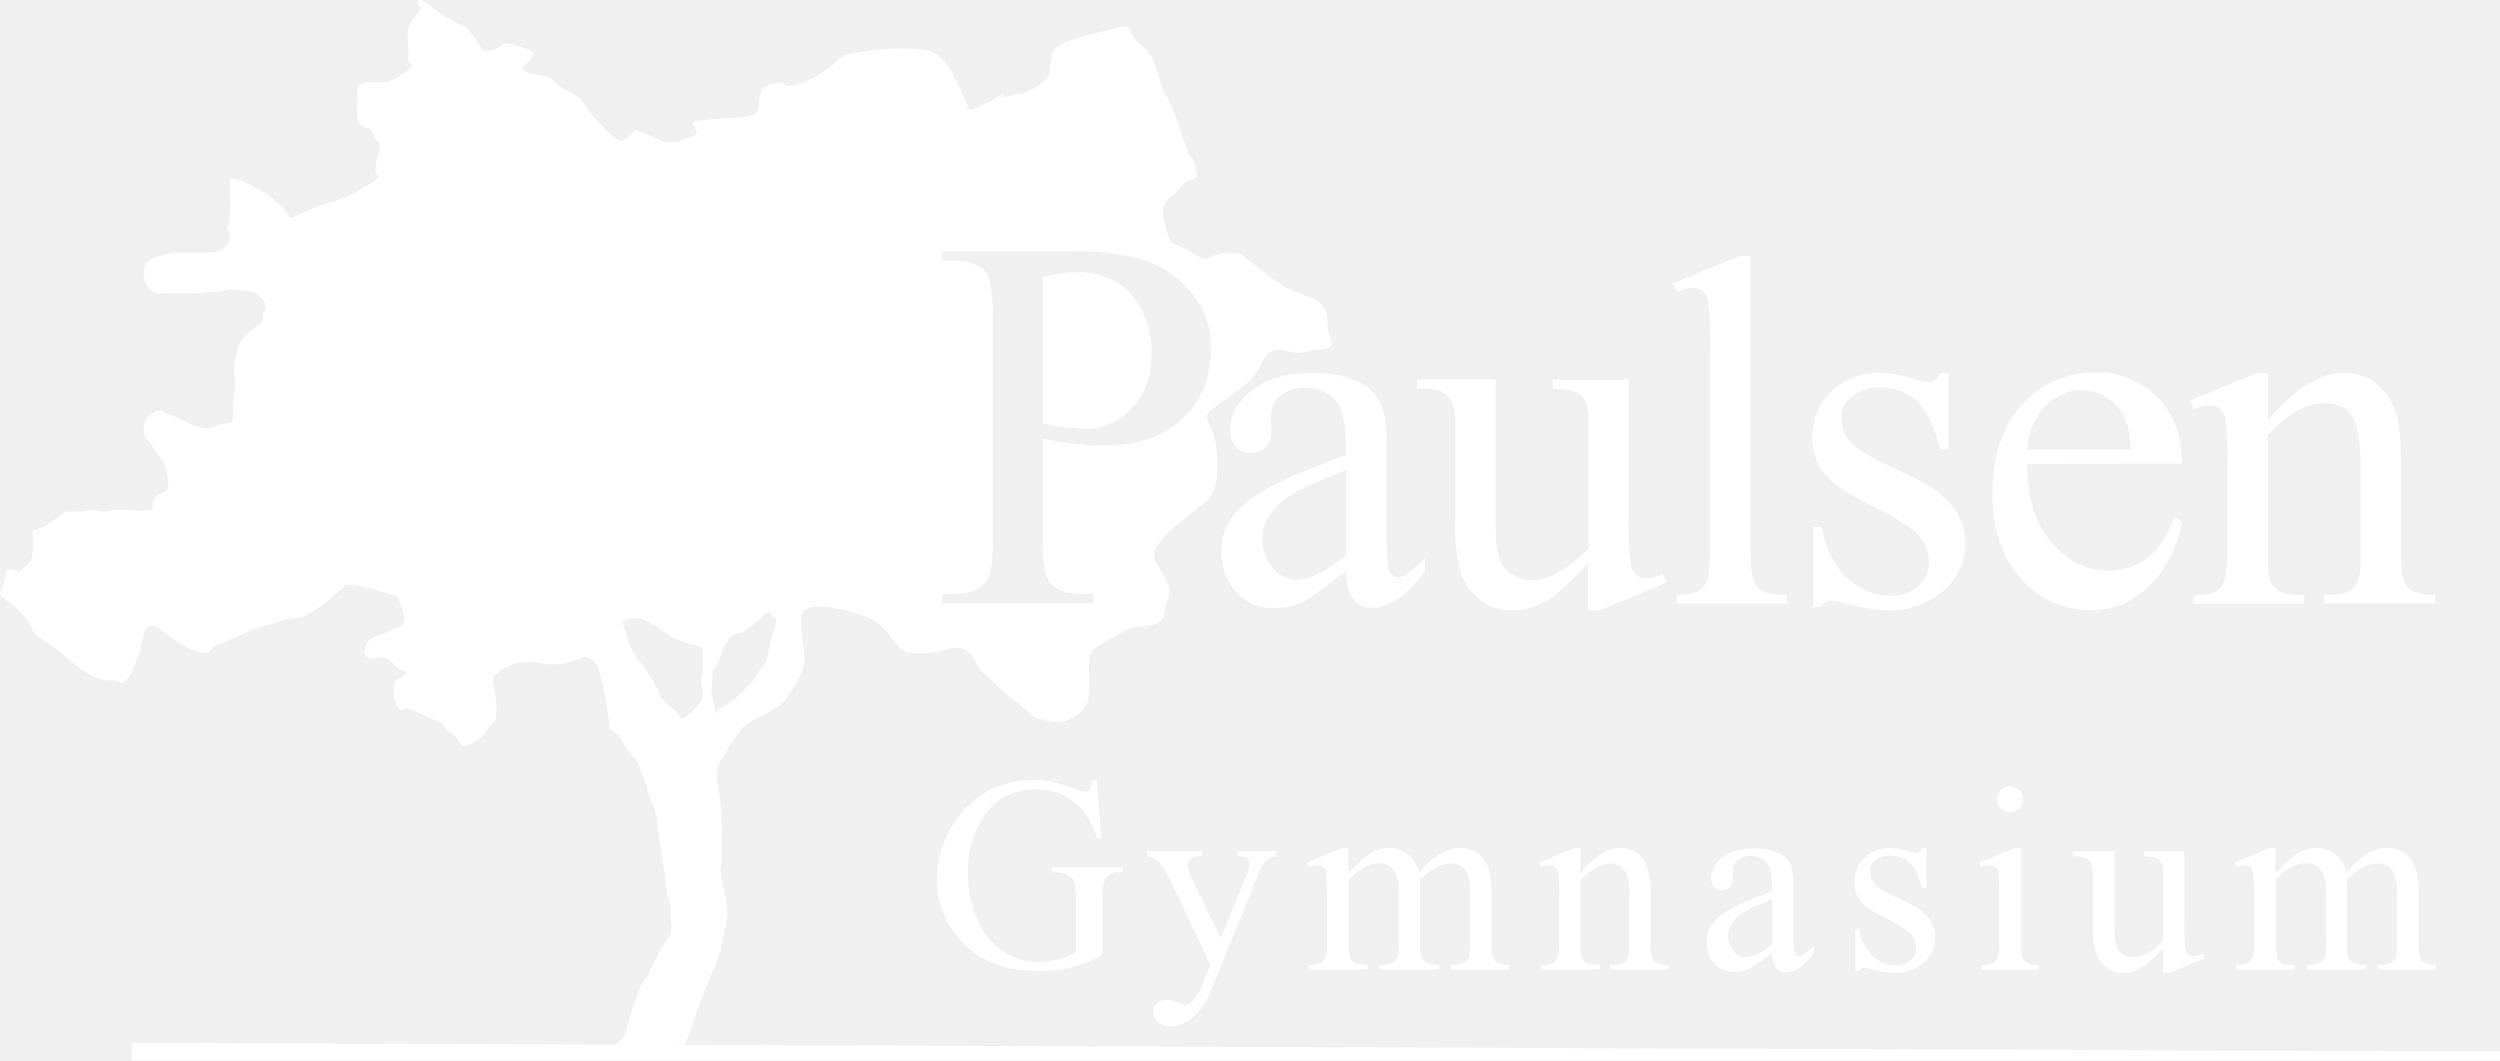
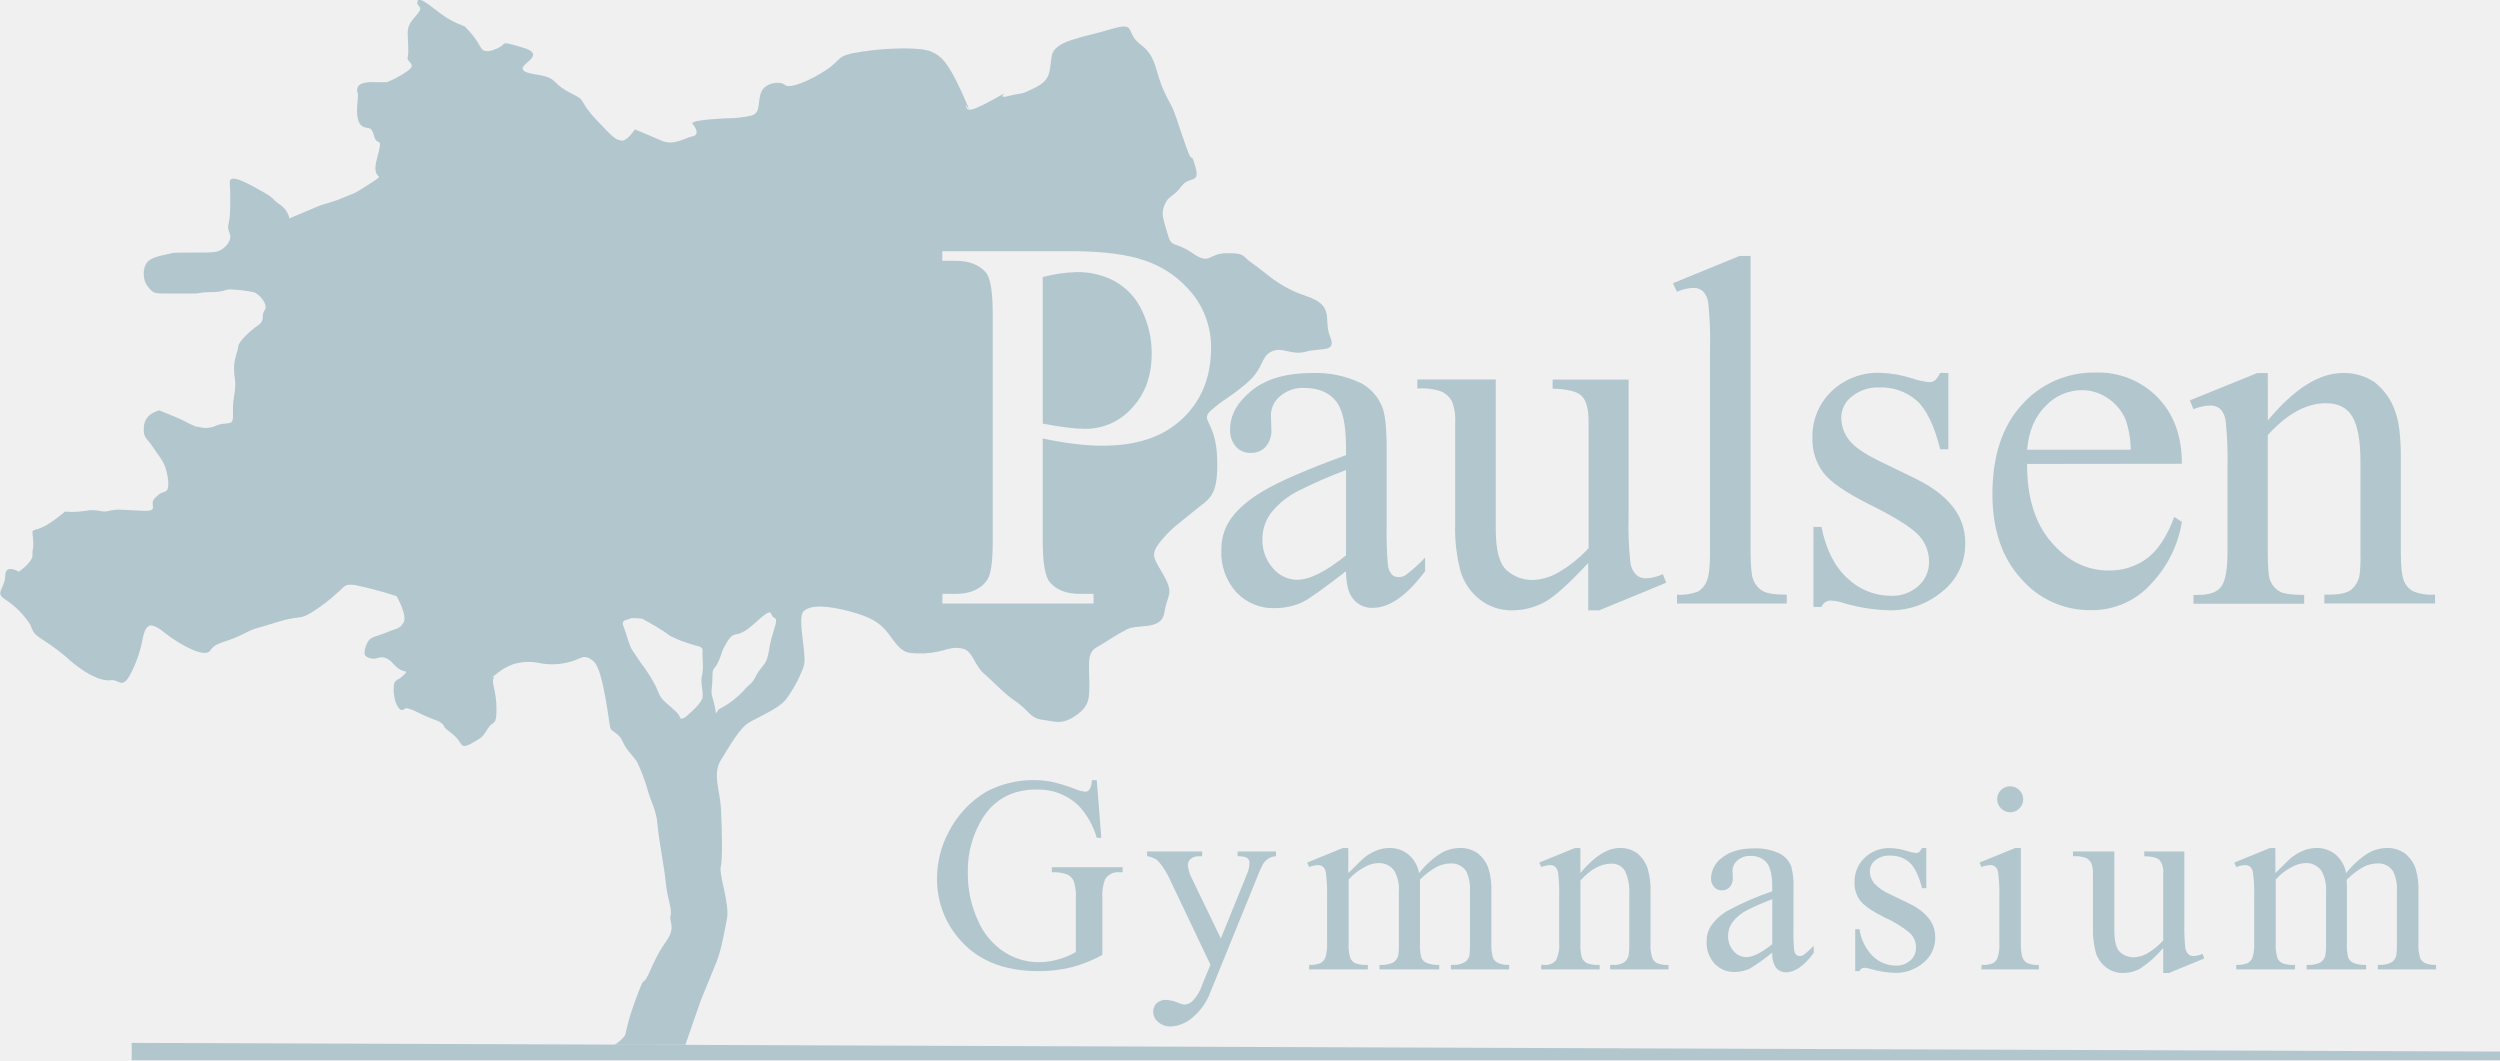
<svg xmlns="http://www.w3.org/2000/svg" id="logo" viewBox="0 0 549.37 232.98">
  <defs>
    <style>
-       .a0604fb1-99b6-42b8-b7be-cce3f34275ed{fill:#ffffff;}.a46d7782-99fe-4089-90c6-630074478960{fill:none;}</style>
+       .a0604fb1-99b6-42b8-b7be-cce3f34275ed{fill:#b2c6ce;}.a46d7782-99fe-4089-90c6-630074478960{fill:none;}</style>
  </defs>
  <path class="a0604fb1-99b6-42b8-b7be-cce3f34275ed" d="M300.26,284.13c-1.53-3.66,1.22-6.71-5.19-8.85s-8.85-5.19-11.6-7-1.52-2.44-5.8-2.44-3.66,2.75-7.63,0-4.58-.92-5.49-4.27-1.53-4.28-.61-6.41,1.83-1.53,3.66-4,4.27-.31,3-4.58,0,1.83-2.75-6.41-1.83-5.19-4-9.77-1.53-7.63-5.19-10.38-.61-5.18-6.72-3.35-12.21,2.44-12.82,5.8,0,5.19-3.66,7-2.14.91-5.8,1.83,1.83-2.14-3.66.91-5.5,2.14-5.8,1.22,2.13,3.67-.92-3.05-4.58-7.93-6.71-8.85-8.85-.91-15,0-4.27,1.53-7.94,4-8.24,4.27-9.15,3.36-4.28-.61-5.19,1.52,0,4.58-2.14,5.19a25.08,25.08,0,0,1-5.49.61s-8.24.31-7.48,1.22,1.58,2.44-.05,2.75-4.07,2.14-6.82.92-5.8-2.45-5.8-2.45-1.83,2.75-3,2.45-1.22,0-5.49-4.58-1.83-4-5.5-5.8-3.36-3.05-5.49-3.67-5.19-.61-5.19-1.83,5.19-3.05,0-4.57-3.36-.92-5.19,0-3.36,1.22-4,0A19.49,19.49,0,0,0,110.1,216a20,20,0,0,1-5.19-2.72c-2.44-1.83-4.88-4-5.19-2.75s1.53.92,0,2.75-2.14,2.44-2.14,4.27.31,4,0,5.19,2.14,1.53,0,3.05A22.58,22.58,0,0,1,93,228.28H90.56s-3.66-.31-4,1.22.3,0,0,3.05,0,4.88,1.22,5.49,1.83-.3,2.44,2.14,2.14-.61.61,4.88,2.75,2.75-1.53,5.5-3,1.83-5.8,3.05-4,1.22-6.1,2.14l-5.8,2.44a5,5,0,0,0-2.14-3.05c-1.83-1.22-.91-1.22-3.66-2.75s-7.32-4.27-7.32-2.14a64.74,64.74,0,0,1,0,7.63c-.31,2.14-.62,2.14,0,3.67s-1.23,3.66-3.06,4-8.85,0-9.76.31-4,.61-5.19,1.83-1.22,4,0,5.49,1.52,1.53,3.66,1.53h6.1c2.45,0,1.22-.3,4-.3s3.36-.61,4.28-.61a33.36,33.36,0,0,1,5.18.61c1.23.3,3.36,2.74,2.45,4s.3,2.14-1.53,3.36-4.27,3.66-4.27,4.58-.92,2.44-.92,4.88.61,2.45,0,6.11.31,5.49-.91,5.8-1.53,0-3.06.61a5.18,5.18,0,0,1-3.66.3c-1.22-.3.31.31-1.22-.3s-1.53-.92-4.58-2.14l-3-1.22s-3.05.61-3.36,3.36.61,2.61,1.83,4.51,2.14,2.81,2.75,4.34,1.22,4.88.3,5.49-.91,0-2.44,1.53,1.11,2.93-2.5,2.84-5.74-.52-7.57,0-2.44-.52-5.19,0a18.85,18.85,0,0,1-4.55.17c-.37.33-.88.74-1.55,1.26-5.5,4.28-5.8,1.53-5.5,4.28s-.16,2.44-.08,4-3,3.67-3,3.67-3-1.83-3,.91-2.44,3.67,0,5.19a18.52,18.52,0,0,1,5.49,5.5c.61,1.22.31,1.83,2.75,3.35a44.91,44.91,0,0,1,6.41,4.89c3.66,3.05,6.71,4.27,8.55,4s2.44,2.13,4.27-1.23a27.13,27.13,0,0,0,2.75-7.93c.3-1.53.91-3.36,2.44-2.75s1.52.92,3.66,2.44S53,355,54.24,353.12s3-1.53,6.72-3.36,1.83-.92,7.63-2.75,4.88-.3,8.24-2.44a38.16,38.16,0,0,0,5.49-4.27c1.53-1.22,1.22-1.84,3.67-1.53a87.49,87.49,0,0,1,9.15,2.44s2.44,4.27,1.53,5.8-1.53,1.22-3.66,2.14-3.36.91-4,1.83a4.92,4.92,0,0,0-.92,2.75c0,.91,1.22,1.22,2.14,1.22s2.14-1.22,4.27,1.22,3.67.91,2.14,2.44-2.14.61-2.14,3.05.92,4.58,1.83,4.58,0-1.22,3.67.61,4.27,1.53,5.19,2.44-.31.31,2.13,2.14,1.53,3.66,4.28,2.14,2.44-1.53,3.66-3.36,1.83-.31,1.83-4.27-1.22-5.8-.61-6.72-1.83.92.61-.92a12.13,12.13,0,0,1,3.66-2.13,11.63,11.63,0,0,1,5.5-.31,14.57,14.57,0,0,0,7.32-.3c2.14-.61,2.75-1.83,4.89,0s3.35,13.73,3.66,14.65,1.83.91,2.75,3.05,2.74,3.36,3.35,4.88a40.07,40.07,0,0,1,2.14,5.8c.61,2.45,1.83,4,2.14,7.63s1.43,8.86,1.78,12.52,1.46,5.8,1.06,7.33,1.33,2.44-1.06,5.79-3.31,6.41-4.23,7.94-.3-.92-2.44,4.88-1.83,7-2.44,7.94a8.1,8.1,0,0,1-2.14,1.83h15.57L162,430l3-7.32c1.53-3.36,2.14-7.63,2.75-10.68s-1.83-9.77-1.38-11.3.26-8.85.05-12.82-1.93-7.63,0-10.68,4.08-7,6.21-8.24,6.41-3.05,7.94-4.89a28.39,28.39,0,0,0,4-7.32c.91-2.44-1.53-10.68,0-12.21s5.49-1.22,10.07,0,6.71,2.44,8.55,4.88,2.74,4,4.88,4.28a19.43,19.43,0,0,0,6.1-.31c1.53-.3,3.36-1.22,5.5-.61s2.44,3.66,4.58,5.49,4.27,4.28,7,6.11,3.05,3.66,5.8,4,4.27,1.22,7.32-.92,3-3.66,3-7.32-.61-6.41,1.53-7.63,4.27-2.75,6.72-4,7.63.3,8.24-3.67,2.13-4,0-7.93-3.36-4.58-.92-7.63,4.58-4.39,7.63-6.93,5.19-2.84,4.89-11.39-4-8.24-1.23-10.68,3.67-2.44,7.64-5.8,3.05-5.8,5.49-7,4.27.92,7.63,0S301.79,287.8,300.26,284.13Zm-138,79.67c-.45,1.37-3.66,4-3.66,4s-1.07.76-1.22,0-1.53-1.83-3.1-3.21-1.63-2.59-2.24-3.66a33.66,33.66,0,0,0-2.44-4c-.92-1.13-1.83-2.68-2.6-3.74s-1.37-3.82-2-5.35.91-1.37,1.37-1.67,2.75,0,2.75,0,2.29,1.22,4.43,2.59,1.06.92,2.44,1.53a17.65,17.65,0,0,0,2.59,1.06c1.37.46.92.31,1.93.61s2,.31,1.87,1.38.32,3.66-.14,5.34S162.75,362.43,162.29,363.8Zm15.27-13.43c-.61,2.44-.61,4-1.23,5.19s-1.37,1.52-2.28,3.36-1.38,1.52-2.6,3.05a20,20,0,0,1-5.49,4.12l-.61.91a21.29,21.29,0,0,0-.77-3.51c-.45-1.22,0-2.29,0-4.57s.46-1.38,1.38-3.48.45-1.87,1.83-4.16,1.83-1.22,3.66-2.28,2.75-2.29,4.58-3.67,1.22.31,2.14.63S178.17,347.93,177.56,350.37Zm90.28-48.16q-6.25,6-17.68,5.94a49.06,49.06,0,0,1-6-.4q-3.27-.39-7-1.19v22.56q0,7.31,1.6,9.08c1.44,1.68,3.63,2.51,6.56,2.51h3v2.12H215.09v-2.12H218c3.27,0,5.62-1.06,7-3.19q1.14-1.77,1.14-8.4v-50c0-4.88-.52-7.9-1.54-9.08q-2.24-2.52-6.63-2.52h-2.91v-2.11h28.39q10.4,0,16.39,2.14A22.56,22.56,0,0,1,270,274.74a18.59,18.59,0,0,1,4.11,12.05Q274.09,296.27,267.84,302.21Z" transform="translate(-7.99 -210.21)" />
  <path class="a46d7782-99fe-4089-90c6-630074478960" d="M22.22,322.55c-.93-.07-1.55-.17-1.55-.17S24.9,320.19,22.22,322.55Z" transform="translate(-7.99 -210.21)" />
  <path class="a46d7782-99fe-4089-90c6-630074478960" d="M162.29,358.61c-.45,1.68.46,3.82,0,5.19s-3.66,4-3.66,4-1.07.76-1.22,0-1.53-1.83-3.1-3.21-1.63-2.59-2.24-3.66a33.66,33.66,0,0,0-2.44-4c-.92-1.13-1.83-2.68-2.6-3.74s-1.37-3.82-2-5.35.91-1.37,1.37-1.67,2.75,0,2.75,0,2.29,1.22,4.43,2.59,1.06.92,2.44,1.53a17.65,17.65,0,0,0,2.59,1.06c1.37.46.92.31,1.93.61s2,.31,1.87,1.38S162.75,356.93,162.29,358.61Z" transform="translate(-7.99 -210.21)" />
  <path class="a46d7782-99fe-4089-90c6-630074478960" d="M177.56,350.37c-.61,2.44-.61,4-1.23,5.19s-1.37,1.52-2.28,3.36-1.38,1.52-2.6,3.05a20,20,0,0,1-5.49,4.12l-.61.91a21.29,21.29,0,0,0-.77-3.51c-.45-1.22,0-2.29,0-4.57s.46-1.38,1.38-3.48.45-1.87,1.83-4.16,1.83-1.22,3.66-2.28,2.75-2.29,4.58-3.67,1.22.31,2.14.63S178.17,347.93,177.56,350.37Z" transform="translate(-7.99 -210.21)" />
  <path class="a46d7782-99fe-4089-90c6-630074478960" d="M274.09,286.79q0,9.48-6.25,15.42t-17.68,5.94a49.06,49.06,0,0,1-6-.4q-3.27-.39-7-1.19v22.56q0,7.31,1.6,9.08c1.44,1.68,3.63,2.51,6.56,2.51h3v2.12H215.09v-2.12H218c3.27,0,5.62-1.06,7-3.19q1.14-1.77,1.14-8.4v-50c0-4.88-.52-7.9-1.54-9.08q-2.24-2.52-6.63-2.52h-2.91v-2.11h28.39q10.4,0,16.39,2.14A22.56,22.56,0,0,1,270,274.74,18.59,18.59,0,0,1,274.09,286.79Z" transform="translate(-7.99 -210.21)" />
  <path class="a46d7782-99fe-4089-90c6-630074478960" d="M162.29,363.8c-.45,1.37-3.66,4-3.66,4s-1.07.76-1.22,0-1.53-1.83-3.1-3.21-1.63-2.59-2.24-3.66a33.66,33.66,0,0,0-2.44-4c-.92-1.13-1.83-2.68-2.6-3.74s-1.37-3.82-2-5.35.91-1.37,1.37-1.67,2.75,0,2.75,0,2.29,1.22,4.43,2.59,1.06.92,2.44,1.53a17.65,17.65,0,0,0,2.59,1.06c1.37.46.92.31,1.93.61s2,.31,1.87,1.38.32,3.66-.14,5.34S162.75,362.43,162.29,363.8Z" transform="translate(-7.99 -210.21)" />
  <path class="a46d7782-99fe-4089-90c6-630074478960" d="M177.56,350.37c-.61,2.44-.61,4-1.23,5.19s-1.37,1.52-2.28,3.36-1.38,1.52-2.6,3.05a20,20,0,0,1-5.49,4.12l-.61.91a21.29,21.29,0,0,0-.77-3.51c-.45-1.22,0-2.29,0-4.57s.46-1.38,1.38-3.48.45-1.87,1.83-4.16,1.83-1.22,3.66-2.28,2.75-2.29,4.58-3.67,1.22.31,2.14.63S178.17,347.93,177.56,350.37Z" transform="translate(-7.99 -210.21)" />
  <path class="a46d7782-99fe-4089-90c6-630074478960" d="M270,274.74a22.56,22.56,0,0,0-10.11-7.23q-6-2.14-16.39-2.14H215.09v2.11H218q4.4,0,6.63,2.52c1,1.18,1.54,4.2,1.54,9.08v50q0,6.63-1.14,8.4c-1.41,2.13-3.76,3.19-7,3.19h-2.91v2.12h33.19v-2.12h-3c-2.93,0-5.12-.83-6.56-2.51q-1.61-1.77-1.6-9.08V306.56q3.71.79,7,1.19a49.06,49.06,0,0,0,6,.4q11.43,0,17.68-5.94t6.25-15.42A18.59,18.59,0,0,0,270,274.74Zm-13.22,25.1a13.6,13.6,0,0,1-10.26,4.6,33.66,33.66,0,0,1-4-.28q-2.35-.29-5.37-.86V271.08a33.91,33.91,0,0,1,7.48-1.08,17,17,0,0,1,8.57,2.14,14.22,14.22,0,0,1,5.82,6.45,21.31,21.31,0,0,1,2.06,9.34Q261.07,295.25,256.76,299.84Z" transform="translate(-7.99 -210.21)" />
  <path class="a0604fb1-99b6-42b8-b7be-cce3f34275ed" d="M261.07,287.93q0,7.32-4.31,11.91a13.6,13.6,0,0,1-10.26,4.6,33.66,33.66,0,0,1-4-.28q-2.35-.29-5.37-.86V271.08a33.91,33.91,0,0,1,7.48-1.08,17,17,0,0,1,8.57,2.14,14.22,14.22,0,0,1,5.82,6.45A21.31,21.31,0,0,1,261.07,287.93Z" transform="translate(-7.99 -210.21)" />
  <path class="a0604fb1-99b6-42b8-b7be-cce3f34275ed" d="M303.77,335.74q-7.57,5.85-9.51,6.77a14.57,14.57,0,0,1-6.17,1.34,11.05,11.05,0,0,1-8.41-3.49,12.83,12.83,0,0,1-3.3-9.19,11.74,11.74,0,0,1,1.61-6.23q2.2-3.65,7.65-6.87t18.13-7.84v-1.94q0-7.35-2.34-10.1c-1.55-1.82-3.82-2.73-6.79-2.73a7.6,7.6,0,0,0-5.37,1.82,5.51,5.51,0,0,0-2,4.19l.1,3.12a5.37,5.37,0,0,1-1.26,3.81,4.33,4.33,0,0,1-3.3,1.34,4.17,4.17,0,0,1-3.25-1.39,5.5,5.5,0,0,1-1.26-3.82q0-4.62,4.72-8.48t13.27-3.87a23,23,0,0,1,10.74,2.2,10.15,10.15,0,0,1,4.68,5.21q1,2.31,1,9.45v16.71a76.14,76.14,0,0,0,.27,8.62,3.66,3.66,0,0,0,.89,2.12,2.08,2.08,0,0,0,1.42.54,2.91,2.91,0,0,0,1.5-.38,32.39,32.39,0,0,0,4.36-3.92v3q-6,8.06-11.5,8.05a5.22,5.22,0,0,1-4.19-1.82C304.34,340.75,303.81,338.67,303.77,335.74Zm0-3.49V313.5a103.72,103.72,0,0,0-10.47,4.57,17.92,17.92,0,0,0-6.07,4.94,9.54,9.54,0,0,0-1.83,5.64,9.2,9.2,0,0,0,2.31,6.42,7,7,0,0,0,5.32,2.55Q297.11,337.62,303.77,332.25Z" transform="translate(-7.99 -210.21)" />
  <path class="a0604fb1-99b6-42b8-b7be-cce3f34275ed" d="M365.87,293.63v29.81a74.68,74.68,0,0,0,.4,10.44,4.67,4.67,0,0,0,1.29,2.66,3.06,3.06,0,0,0,2.07.76,9.57,9.57,0,0,0,3.76-.92l.75,1.88-14.72,6.07H357V333.91q-6.35,6.88-9.67,8.65a14.8,14.8,0,0,1-7,1.77,11.19,11.19,0,0,1-7.17-2.39,12.29,12.29,0,0,1-4.21-6.15,37,37,0,0,1-1.19-10.63v-22a10.81,10.81,0,0,0-.75-4.83,4.93,4.93,0,0,0-2.23-2.07,12.87,12.87,0,0,0-5.34-.67v-2h17.24v32.92q0,6.88,2.39,9a8.34,8.34,0,0,0,5.77,2.15,12.13,12.13,0,0,0,5.24-1.45,28.64,28.64,0,0,0,7-5.54V302.87c0-2.8-.51-4.68-1.54-5.67s-3.14-1.51-6.36-1.58v-2Z" transform="translate(-7.99 -210.21)" />
  <path class="a0604fb1-99b6-42b8-b7be-cce3f34275ed" d="M392.68,266.45v65.26q0,4.62.67,6.12a4.72,4.72,0,0,0,2.07,2.29c.93.51,2.66.77,5.21.77v1.94H376.51v-1.94a10.54,10.54,0,0,0,4.62-.69,4.68,4.68,0,0,0,1.93-2.31q.7-1.62.7-6.18V287a77.21,77.21,0,0,0-.38-10.23,4.47,4.47,0,0,0-1.2-2.6,3.2,3.2,0,0,0-2.13-.7,9.85,9.85,0,0,0-3.54.86l-.91-1.88,14.66-6Z" transform="translate(-7.99 -210.21)" />
  <path class="a0604fb1-99b6-42b8-b7be-cce3f34275ed" d="M436.14,292.18v16.76h-1.78q-2-7.9-5.23-10.75a11.82,11.82,0,0,0-8.14-2.84,9,9,0,0,0-6.07,2,5.78,5.78,0,0,0-2.31,4.41,8,8,0,0,0,1.72,5.16q1.67,2.19,6.77,4.67l7.84,3.81q10.9,5.33,10.9,14a13.24,13.24,0,0,1-5.07,10.82,17.61,17.61,0,0,1-11.36,4.11,39.29,39.29,0,0,1-10.32-1.61,10.37,10.37,0,0,0-2.9-.54,2.15,2.15,0,0,0-1.93,1.4h-1.77V326h1.77q1.5,7.51,5.75,11.33a13.86,13.86,0,0,0,9.5,3.81,8.52,8.52,0,0,0,6.05-2.17,6.89,6.89,0,0,0,2.33-5.24,8.31,8.31,0,0,0-2.6-6.23q-2.61-2.52-10.39-6.39t-10.21-7a12.11,12.11,0,0,1-2.42-7.74,13.64,13.64,0,0,1,4.17-10.15,14.72,14.72,0,0,1,10.77-4.08,25.41,25.41,0,0,1,7,1.23,16.56,16.56,0,0,0,3.65.81,2.17,2.17,0,0,0,1.35-.38,5.16,5.16,0,0,0,1.12-1.66Z" transform="translate(-7.99 -210.21)" />
  <path class="a0604fb1-99b6-42b8-b7be-cce3f34275ed" d="M453.44,312.16q-.06,10.95,5.32,17.19t12.62,6.23a13.69,13.69,0,0,0,8.4-2.66q3.59-2.66,6-9.11l1.67,1.08a25.61,25.61,0,0,1-6.56,13.4,17.47,17.47,0,0,1-13.58,6,19.86,19.86,0,0,1-15.18-6.9q-6.3-6.9-6.31-18.56,0-12.62,6.47-19.68a21.12,21.12,0,0,1,16.25-7.07,18.15,18.15,0,0,1,13.59,5.46q5.33,5.44,5.32,14.58Zm0-3.12h22.77a20.87,20.87,0,0,0-1.13-6.66,10.62,10.62,0,0,0-4-4.72,10,10,0,0,0-5.56-1.72,11.05,11.05,0,0,0-8,3.46Q454,302.87,453.44,309Z" transform="translate(-7.99 -210.21)" />
  <path class="a0604fb1-99b6-42b8-b7be-cce3f34275ed" d="M506.35,302.6q8.65-10.43,16.49-10.42a11.85,11.85,0,0,1,6.93,2,13.6,13.6,0,0,1,4.62,6.64c.79,2.14,1.18,5.44,1.18,9.88v21q0,4.68.75,6.34a4.44,4.44,0,0,0,1.91,2.09,10.84,10.84,0,0,0,4.86.75v1.94H518.76v-1.94h1c2.29,0,3.89-.35,4.81-1a5.52,5.52,0,0,0,1.9-3.09,30.28,30.28,0,0,0,.22-5.05V311.57q0-6.72-1.75-9.75t-5.88-3q-6.39,0-12.73,7v25.94q0,5,.59,6.18a4.92,4.92,0,0,0,2.07,2.28q1.32.72,5.34.72v1.94H490v-1.94h1.08c2.5,0,4.2-.63,5.07-1.9s1.32-3.7,1.32-7.28V313.45a81.23,81.23,0,0,0-.4-10.8,4.61,4.61,0,0,0-1.24-2.63,3.38,3.38,0,0,0-2.23-.7,10.31,10.31,0,0,0-3.6.81l-.8-1.94,14.82-6h2.31Z" transform="translate(-7.99 -210.21)" />
  <path class="a0604fb1-99b6-42b8-b7be-cce3f34275ed" d="M249,381.63l1,12.69h-1a17.41,17.41,0,0,0-4.06-7.15,12.72,12.72,0,0,0-9.22-3.46q-7.68,0-11.67,6.07A21.78,21.78,0,0,0,220.67,402a24.44,24.44,0,0,0,2.22,10.49,15.59,15.59,0,0,0,5.82,6.95,14,14,0,0,0,7.4,2.21,16.09,16.09,0,0,0,4.29-.57,16.36,16.36,0,0,0,4-1.66V407.8a10.69,10.69,0,0,0-.46-4,3.1,3.1,0,0,0-1.42-1.42,8.13,8.13,0,0,0-3.39-.49v-1.12h15.56v1.12H254a3.33,3.33,0,0,0-3.18,1.54,10.54,10.54,0,0,0-.59,4.33v12.3a30.13,30.13,0,0,1-6.72,2.69,29.2,29.2,0,0,1-7.38.86q-11.65,0-17.69-7.47a19.9,19.9,0,0,1-4.54-12.92,21.59,21.59,0,0,1,2.55-10.16,21.82,21.82,0,0,1,8.3-8.89A22.32,22.32,0,0,1,239.11,382a36.94,36.94,0,0,1,5.09,1.57,8.24,8.24,0,0,0,2.22.62,1.17,1.17,0,0,0,1-.52,3.91,3.91,0,0,0,.49-2Z" transform="translate(-7.99 -210.21)" />
  <path class="a0604fb1-99b6-42b8-b7be-cce3f34275ed" d="M260.07,397.32h12.09v1.05h-.59a2.83,2.83,0,0,0-1.91.55,1.74,1.74,0,0,0-.64,1.37,7.78,7.78,0,0,0,.93,3.06l6.32,13.09,5.81-14.33a6,6,0,0,0,.48-2.3,1.23,1.23,0,0,0-.2-.76,1.49,1.49,0,0,0-.71-.5,5.49,5.49,0,0,0-1.7-.18v-1.05h8.44v1.05a3.82,3.82,0,0,0-1.61.45,4.69,4.69,0,0,0-1.25,1.27,18.33,18.33,0,0,0-1,2.19L274,428.16a13.36,13.36,0,0,1-4,5.69,7.88,7.88,0,0,1-4.77,1.93,4,4,0,0,1-2.75-1,2.91,2.91,0,0,1-1.08-2.21,2.5,2.5,0,0,1,.78-1.92,3,3,0,0,1,2.14-.72,7.6,7.6,0,0,1,2.55.63,6,6,0,0,0,1.41.42,2.93,2.93,0,0,0,1.86-.88,9.23,9.23,0,0,0,2-3.4l1.84-4.5-9.31-19.57a17.16,17.16,0,0,0-1.36-2.18,6.52,6.52,0,0,0-1.16-1.33,6.4,6.4,0,0,0-2.1-.79Z" transform="translate(-7.99 -210.21)" />
  <path class="a0604fb1-99b6-42b8-b7be-cce3f34275ed" d="M304.28,402.08q2.84-2.83,3.34-3.26a10.18,10.18,0,0,1,2.75-1.67,7.66,7.66,0,0,1,2.91-.6,6.52,6.52,0,0,1,4.2,1.42,7,7,0,0,1,2.35,4.11,19.12,19.12,0,0,1,4.92-4.46,8.75,8.75,0,0,1,4.14-1.07,6.48,6.48,0,0,1,3.67,1.07,7.06,7.06,0,0,1,2.53,3.47,15.48,15.48,0,0,1,.62,5.15V417.4a10.28,10.28,0,0,0,.37,3.34,2.38,2.38,0,0,0,1.05,1.06,5.29,5.29,0,0,0,2.49.44v1h-12.8v-1h.54a4.52,4.52,0,0,0,2.6-.65,2.49,2.49,0,0,0,.94-1.44,19.37,19.37,0,0,0,.11-2.75V406.24a9.42,9.42,0,0,0-.76-4.47,3.84,3.84,0,0,0-3.54-1.82,6.77,6.77,0,0,0-3,.75,16.45,16.45,0,0,0-3.67,2.79l0,.31,0,1.22V417.4a10.56,10.56,0,0,0,.3,3.31,2.37,2.37,0,0,0,1.12,1.09,6.44,6.44,0,0,0,2.8.44v1H311.13v-1a6,6,0,0,0,3-.51,2.65,2.65,0,0,0,1.12-1.53,15.49,15.49,0,0,0,.14-2.8V406.24a8.49,8.49,0,0,0-.93-4.56,4,4,0,0,0-3.49-1.81,6.22,6.22,0,0,0-3,.82,11.83,11.83,0,0,0-3.62,2.8V417.4a9.8,9.8,0,0,0,.35,3.31,2.5,2.5,0,0,0,1.05,1.15,6.84,6.84,0,0,0,2.82.38v1H295.67v-1a5.78,5.78,0,0,0,2.49-.38,2.5,2.5,0,0,0,1.08-1.22,9.49,9.49,0,0,0,.37-3.24v-9.91a35.79,35.79,0,0,0-.26-5.53,2.22,2.22,0,0,0-.62-1.28,1.75,1.75,0,0,0-1.16-.36,5.34,5.34,0,0,0-1.9.43l-.43-1,7.82-3.18h1.22Z" transform="translate(-7.99 -210.21)" />
  <path class="a0604fb1-99b6-42b8-b7be-cce3f34275ed" d="M355.28,402.05q4.56-5.49,8.7-5.5a6.24,6.24,0,0,1,3.65,1.07,7.16,7.16,0,0,1,2.44,3.49,16.41,16.41,0,0,1,.62,5.22V417.4a9.45,9.45,0,0,0,.39,3.34,2.34,2.34,0,0,0,1,1.1,5.6,5.6,0,0,0,2.56.4v1H361.82v-1h.54a4.32,4.32,0,0,0,2.54-.55,2.91,2.91,0,0,0,1-1.63,15.58,15.58,0,0,0,.12-2.66V406.78a10.84,10.84,0,0,0-.92-5.14A3.3,3.3,0,0,0,362,400q-3.36,0-6.71,3.68V417.4a10.09,10.09,0,0,0,.31,3.26,2.72,2.72,0,0,0,1.09,1.2,6.9,6.9,0,0,0,2.82.38v1H346.67v-1h.57a3.07,3.07,0,0,0,2.68-1,7.38,7.38,0,0,0,.69-3.84v-9.63a42.23,42.23,0,0,0-.21-5.69,2.47,2.47,0,0,0-.65-1.39,1.77,1.77,0,0,0-1.18-.37,5.34,5.34,0,0,0-1.9.43l-.42-1,7.81-3.18h1.22Z" transform="translate(-7.99 -210.21)" />
  <path class="a0604fb1-99b6-42b8-b7be-cce3f34275ed" d="M397.45,419.52a42.32,42.32,0,0,1-5,3.57,7.71,7.71,0,0,1-3.26.71,5.82,5.82,0,0,1-4.43-1.84,6.76,6.76,0,0,1-1.74-4.84,6.13,6.13,0,0,1,.85-3.29,11.25,11.25,0,0,1,4-3.62,62.06,62.06,0,0,1,9.56-4.14v-1q0-3.89-1.23-5.32a4.43,4.43,0,0,0-3.58-1.45,4,4,0,0,0-2.84,1,2.9,2.9,0,0,0-1.07,2.2l.06,1.65a2.85,2.85,0,0,1-.67,2,2.28,2.28,0,0,1-1.74.71,2.2,2.2,0,0,1-1.71-.74,2.86,2.86,0,0,1-.67-2,5.81,5.81,0,0,1,2.49-4.48q2.49-2,7-2a12,12,0,0,1,5.66,1.17,5.3,5.3,0,0,1,2.46,2.74,15.55,15.55,0,0,1,.51,5v8.8a38.15,38.15,0,0,0,.15,4.55,1.93,1.93,0,0,0,.46,1.12,1.11,1.11,0,0,0,.75.28,1.49,1.49,0,0,0,.8-.2,17.52,17.52,0,0,0,2.29-2.06v1.58q-3.17,4.25-6.06,4.25a2.76,2.76,0,0,1-2.21-1A5.2,5.2,0,0,1,397.45,419.52Zm0-1.84V407.8a53,53,0,0,0-5.52,2.41,9.47,9.47,0,0,0-3.2,2.6,5.06,5.06,0,0,0-1,3,4.87,4.87,0,0,0,1.21,3.39,3.68,3.68,0,0,0,2.81,1.34Q393.94,420.51,397.45,417.68Z" transform="translate(-7.99 -210.21)" />
  <path class="a0604fb1-99b6-42b8-b7be-cce3f34275ed" d="M431.29,396.55v8.84h-.93q-1.08-4.15-2.76-5.66a6.23,6.23,0,0,0-4.29-1.5,4.77,4.77,0,0,0-3.2,1,3.06,3.06,0,0,0-1.22,2.33,4.17,4.17,0,0,0,.91,2.71,10,10,0,0,0,3.56,2.47l4.14,2q5.75,2.81,5.75,7.39a7,7,0,0,1-2.68,5.71,9.29,9.29,0,0,1-6,2.16,20.51,20.51,0,0,1-5.44-.85,5.82,5.82,0,0,0-1.52-.28,1.12,1.12,0,0,0-1,.74h-.94V414.4h.94a10.43,10.43,0,0,0,3,6,7.31,7.31,0,0,0,5,2,4.53,4.53,0,0,0,3.19-1.14,3.66,3.66,0,0,0,1.23-2.77,4.38,4.38,0,0,0-1.38-3.28,23.73,23.73,0,0,0-5.48-3.37c-2.73-1.36-4.53-2.59-5.38-3.68a6.39,6.39,0,0,1-1.27-4.08,7.19,7.19,0,0,1,2.19-5.35,7.77,7.77,0,0,1,5.68-2.16,13.16,13.16,0,0,1,3.71.66,8.85,8.85,0,0,0,1.93.42,1.06,1.06,0,0,0,.7-.2,2.67,2.67,0,0,0,.6-.88Z" transform="translate(-7.99 -210.21)" />
  <path class="a0604fb1-99b6-42b8-b7be-cce3f34275ed" d="M452.08,396.55V417.4a9.74,9.74,0,0,0,.35,3.24,2.49,2.49,0,0,0,1.05,1.2,5.56,5.56,0,0,0,2.54.4v1h-12.6v-1a5.74,5.74,0,0,0,2.54-.37,2.52,2.52,0,0,0,1-1.21,9.34,9.34,0,0,0,.38-3.26v-10a35,35,0,0,0-.26-5.46,2.13,2.13,0,0,0-.62-1.26,1.73,1.73,0,0,0-1.16-.36,5.48,5.48,0,0,0-1.92.43l-.4-1,7.81-3.18ZM449.73,383a2.87,2.87,0,0,1,2.86,2.86,2.81,2.81,0,0,1-.84,2,2.7,2.7,0,0,1-2,.85,2.9,2.9,0,0,1-2.89-2.89,2.73,2.73,0,0,1,.84-2A2.77,2.77,0,0,1,449.73,383Z" transform="translate(-7.99 -210.21)" />
  <path class="a0604fb1-99b6-42b8-b7be-cce3f34275ed" d="M488,397.32V413a40,40,0,0,0,.21,5.51,2.48,2.48,0,0,0,.68,1.4,1.66,1.66,0,0,0,1.09.39,5,5,0,0,0,2-.48l.4,1-7.76,3.2h-1.27v-5.49a23.52,23.52,0,0,1-5.1,4.56,7.82,7.82,0,0,1-3.71.93,5.9,5.9,0,0,1-3.78-1.26,6.54,6.54,0,0,1-2.23-3.24,19.81,19.81,0,0,1-.62-5.61V402.36a5.61,5.61,0,0,0-.4-2.55,2.64,2.64,0,0,0-1.17-1.09,7,7,0,0,0-2.82-.35v-1.05h9.09v17.36c0,2.42.42,4,1.26,4.76a4.43,4.43,0,0,0,3.05,1.13,6.33,6.33,0,0,0,2.76-.76,15.16,15.16,0,0,0,3.67-2.92v-14.7a4.16,4.16,0,0,0-.81-3c-.54-.52-1.66-.79-3.36-.83v-1.05Z" transform="translate(-7.99 -210.21)" />
  <path class="a0604fb1-99b6-42b8-b7be-cce3f34275ed" d="M508,402.08q2.83-2.83,3.34-3.26a10.18,10.18,0,0,1,2.75-1.67,7.71,7.71,0,0,1,2.92-.6,6.5,6.5,0,0,1,4.19,1.42,7,7,0,0,1,2.35,4.11,19.13,19.13,0,0,1,4.93-4.46,8.74,8.74,0,0,1,4.13-1.07,6.48,6.48,0,0,1,3.67,1.07,7.07,7.07,0,0,1,2.54,3.47,15.75,15.75,0,0,1,.62,5.15V417.4a10,10,0,0,0,.37,3.34,2.3,2.3,0,0,0,1,1.06,5.34,5.34,0,0,0,2.5.44v1h-12.8v-1h.53a4.53,4.53,0,0,0,2.61-.65,2.48,2.48,0,0,0,.93-1.44,17.28,17.28,0,0,0,.12-2.75V406.24a9.39,9.39,0,0,0-.77-4.47,3.82,3.82,0,0,0-3.54-1.82,6.73,6.73,0,0,0-3,.75,16.22,16.22,0,0,0-3.67,2.79l-.06.31.06,1.22V417.4a10.56,10.56,0,0,0,.3,3.31,2.35,2.35,0,0,0,1.11,1.09,6.49,6.49,0,0,0,2.81.44v1H514.87v-1a6,6,0,0,0,3-.51,2.64,2.64,0,0,0,1.11-1.53,14.17,14.17,0,0,0,.15-2.8V406.24a8.48,8.48,0,0,0-.94-4.56,4,4,0,0,0-3.48-1.81,6.22,6.22,0,0,0-3,.82,11.76,11.76,0,0,0-3.63,2.8V417.4a9.46,9.46,0,0,0,.36,3.31,2.4,2.4,0,0,0,1.05,1.15,6.81,6.81,0,0,0,2.81.38v1H499.4v-1a5.86,5.86,0,0,0,2.5-.38,2.43,2.43,0,0,0,1.07-1.22,9.23,9.23,0,0,0,.37-3.24v-9.91a35.79,35.79,0,0,0-.26-5.53,2.16,2.16,0,0,0-.62-1.28,1.73,1.73,0,0,0-1.16-.36,5.34,5.34,0,0,0-1.9.43l-.42-1,7.81-3.18H508Z" transform="translate(-7.99 -210.21)" />
  <polygon class="a0604fb1-99b6-42b8-b7be-cce3f34275ed" points="549.37 232.98 28.94 232.98 28.94 229.17 549.37 231.08 549.37 232.98" />
</svg>
